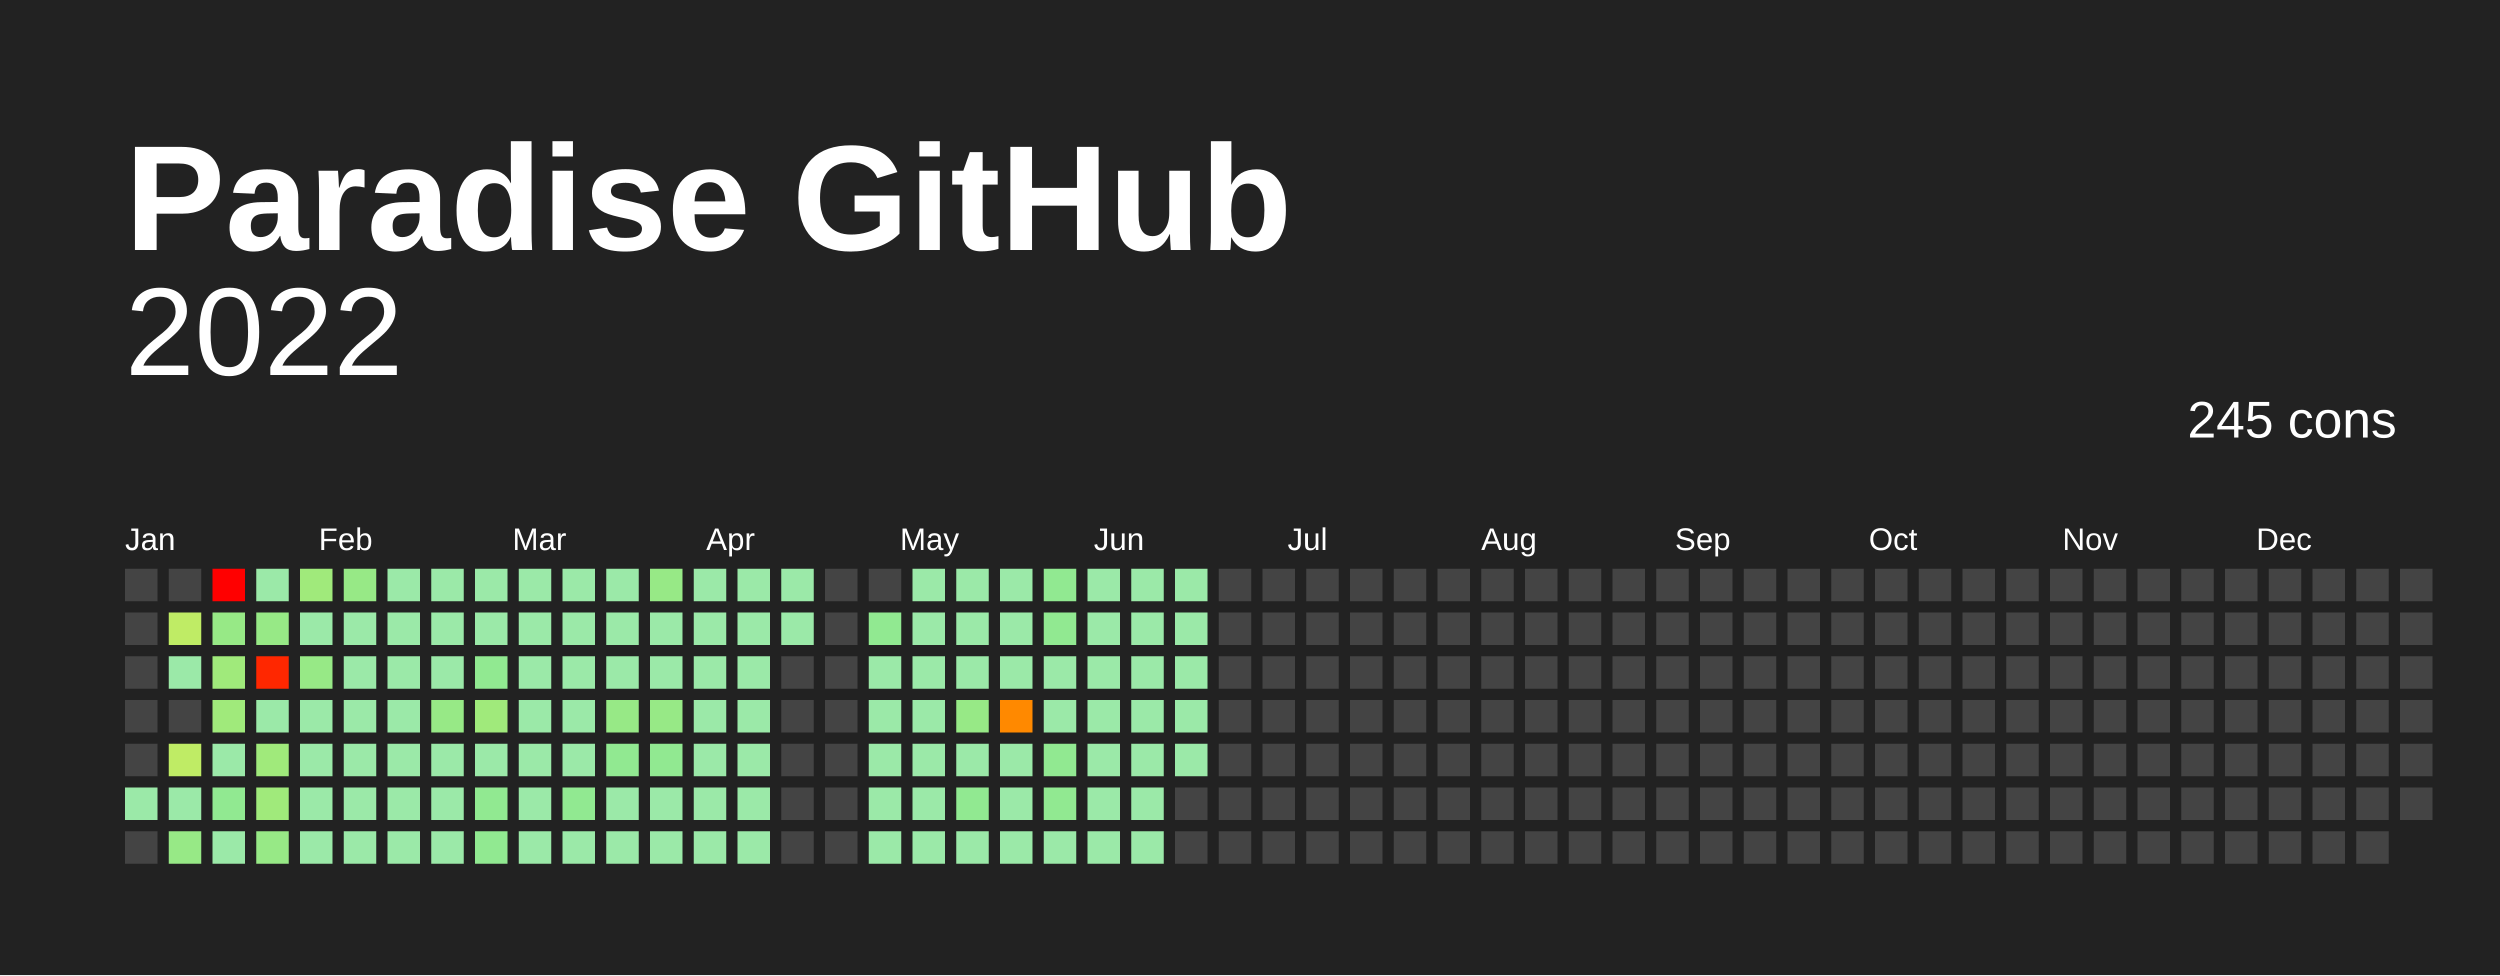
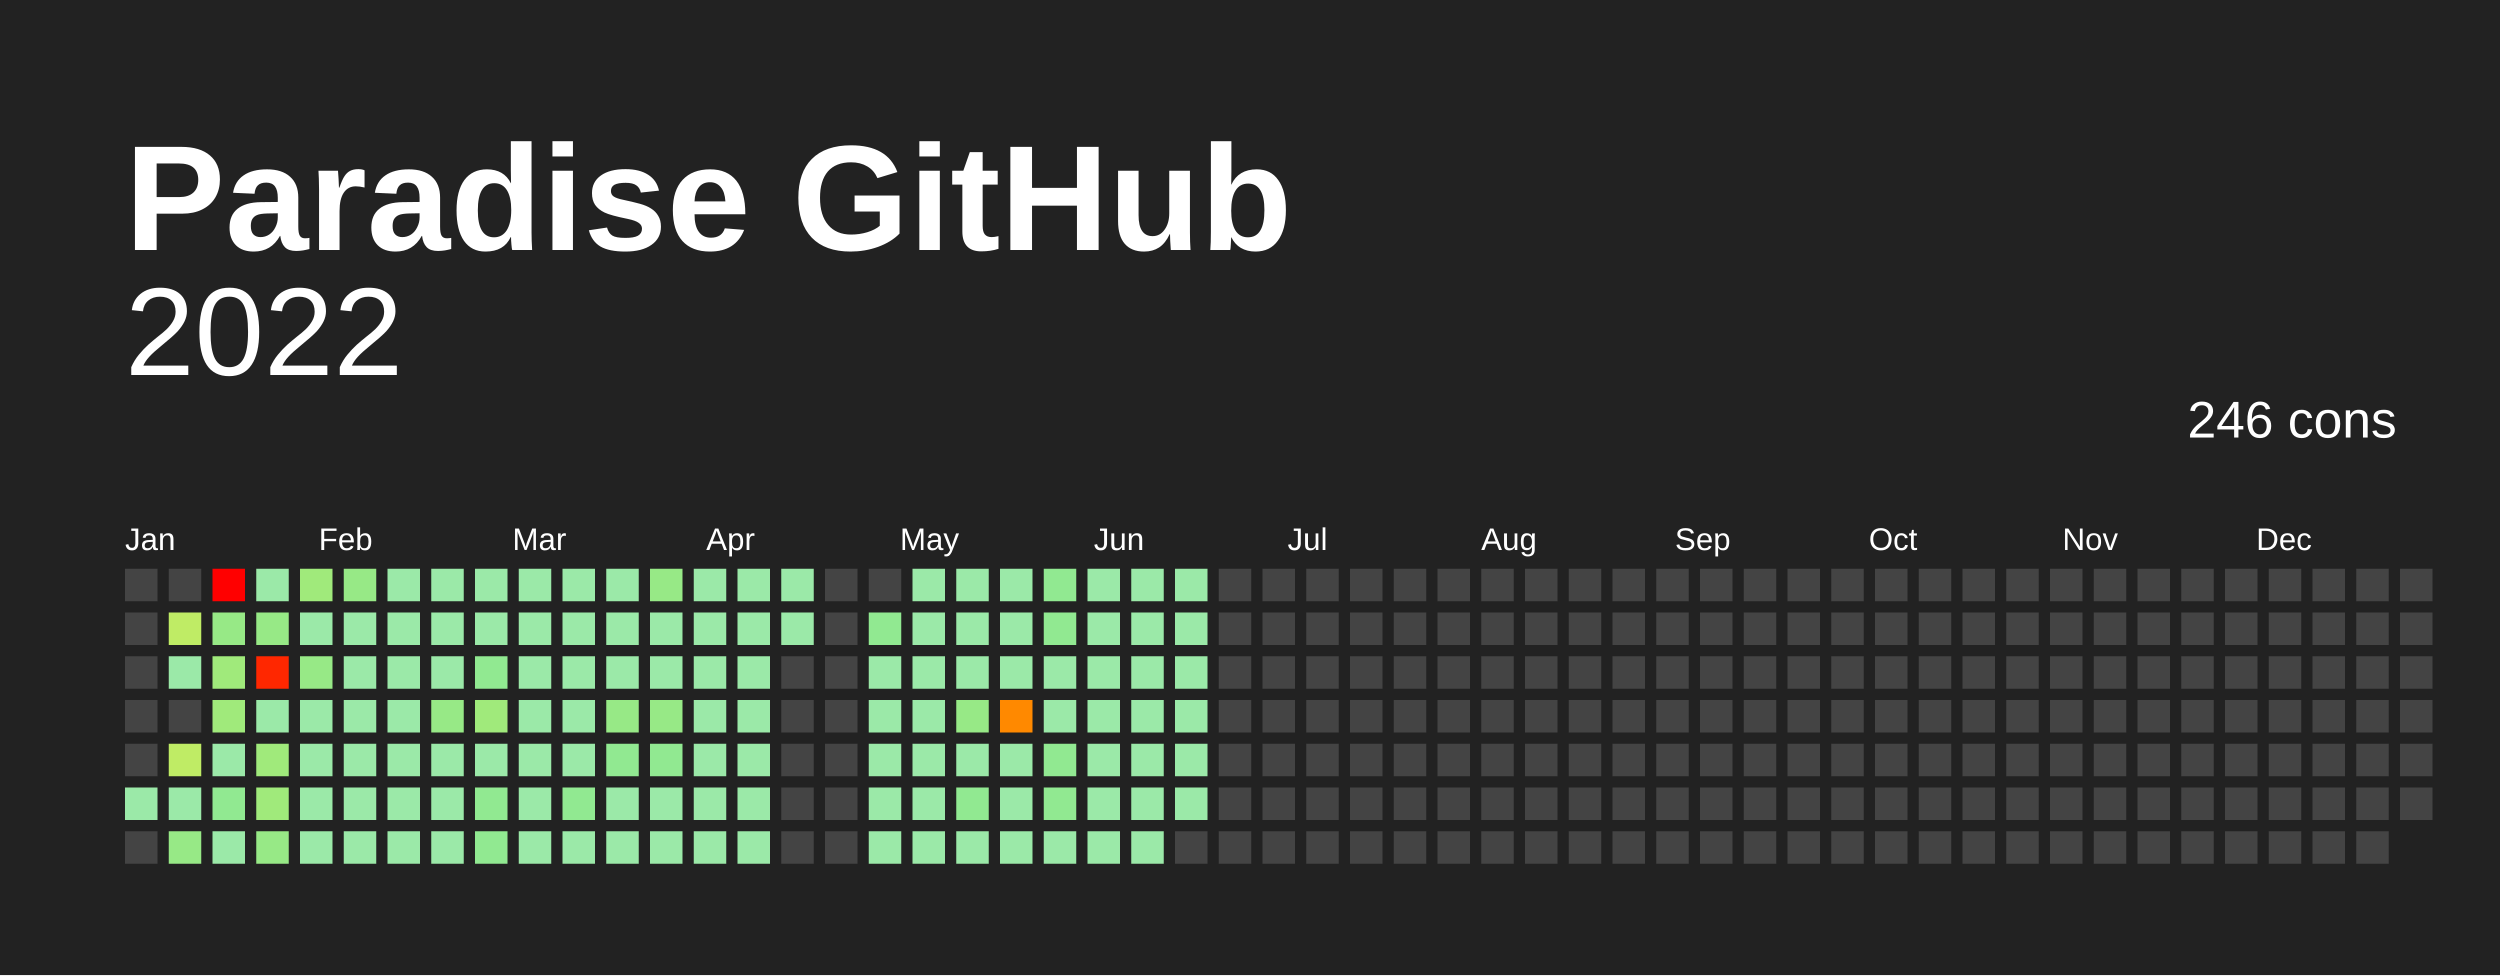
<svg xmlns="http://www.w3.org/2000/svg" baseProfile="full" height="78mm" version="1.1" viewBox="0,0,200,78" width="200mm">
  <defs />
  <rect fill="#222222" height="78" width="200" x="0" y="0" />
  <text fill="#FFFFFF" style="font-size:12px; font-family:Arial; font-weight:bold;" x="10" y="20">Paradise GitHub</text>
  <text alignment-baseline="hanging" fill="#FFFFFF" style="font-size:10.0px; font-family:Arial;" x="10" y="30">2022</text>
-   <text alignment-baseline="hanging" fill="#FFFFFF" style="font-size:4.125px; font-family:Arial;" x="175" y="35">245 cons</text>
+   <text alignment-baseline="hanging" fill="#FFFFFF" style="font-size:4.125px; font-family:Arial;" x="175" y="35">246 cons</text>
  <text fill="#FFFFFF" style="font-size:2.5px; font-family:Arial" x="10.0" y="44">Jan</text>
  <text fill="#FFFFFF" style="font-size:2.5px; font-family:Arial" x="25.5" y="44">Feb</text>
  <text fill="#FFFFFF" style="font-size:2.5px; font-family:Arial" x="41.0" y="44">Mar</text>
  <text fill="#FFFFFF" style="font-size:2.5px; font-family:Arial" x="56.5" y="44">Apr</text>
  <text fill="#FFFFFF" style="font-size:2.5px; font-family:Arial" x="72.0" y="44">May</text>
  <text fill="#FFFFFF" style="font-size:2.5px; font-family:Arial" x="87.5" y="44">Jun</text>
  <text fill="#FFFFFF" style="font-size:2.5px; font-family:Arial" x="103.0" y="44">Jul</text>
  <text fill="#FFFFFF" style="font-size:2.5px; font-family:Arial" x="118.5" y="44">Aug</text>
  <text fill="#FFFFFF" style="font-size:2.5px; font-family:Arial" x="134.0" y="44">Sep</text>
  <text fill="#FFFFFF" style="font-size:2.5px; font-family:Arial" x="149.5" y="44">Oct</text>
  <text fill="#FFFFFF" style="font-size:2.5px; font-family:Arial" x="165.0" y="44">Nov</text>
  <text fill="#FFFFFF" style="font-size:2.5px; font-family:Arial" x="180.5" y="44">Dec</text>
  <rect fill="#444444" height="2.6" width="2.6" x="10.0" y="45.5" />
  <rect fill="#444444" height="2.6" width="2.6" x="10.0" y="49.0" />
  <rect fill="#444444" height="2.6" width="2.6" x="10.0" y="52.5" />
  <rect fill="#444444" height="2.6" width="2.6" x="10.0" y="56.0" />
  <rect fill="#444444" height="2.6" width="2.6" x="10.0" y="59.5" />
  <rect fill="#9be9a8" height="2.6" width="2.6" x="10.0" y="63.0" />
  <rect fill="#444444" height="2.6" width="2.6" x="10.0" y="66.5" />
  <rect fill="#444444" height="2.6" width="2.6" x="13.5" y="45.5" />
  <rect fill="#bfec65" height="2.6" width="2.6" x="13.5" y="49.0" />
  <rect fill="#9be9a8" height="2.6" width="2.6" x="13.5" y="52.5" />
  <rect fill="#444444" height="2.6" width="2.6" x="13.5" y="56.0" />
  <rect fill="#bfec65" height="2.6" width="2.6" x="13.5" y="59.5" />
  <rect fill="#9be9a8" height="2.6" width="2.6" x="13.5" y="63.0" />
  <rect fill="#97e986" height="2.6" width="2.6" x="13.5" y="66.5" />
  <rect fill="red" height="2.6" width="2.6" x="17.0" y="45.5" />
  <rect fill="#97e986" height="2.6" width="2.6" x="17.0" y="49.0" />
  <rect fill="#a0ea7b" height="2.6" width="2.6" x="17.0" y="52.5" />
  <rect fill="#a0ea7b" height="2.6" width="2.6" x="17.0" y="56.0" />
  <rect fill="#9be9a8" height="2.6" width="2.6" x="17.0" y="59.5" />
  <rect fill="#91e991" height="2.6" width="2.6" x="17.0" y="63.0" />
  <rect fill="#9be9a8" height="2.6" width="2.6" x="17.0" y="66.5" />
  <rect fill="#9be9a8" height="2.6" width="2.6" x="20.5" y="45.5" />
  <rect fill="#97e986" height="2.6" width="2.6" x="20.5" y="49.0" />
  <rect fill="#ff2700" height="2.6" width="2.6" x="20.5" y="52.5" />
  <rect fill="#9be9a8" height="2.6" width="2.6" x="20.5" y="56.0" />
  <rect fill="#a0ea7b" height="2.6" width="2.6" x="20.5" y="59.5" />
  <rect fill="#a0ea7b" height="2.6" width="2.6" x="20.5" y="63.0" />
  <rect fill="#97e986" height="2.6" width="2.6" x="20.5" y="66.5" />
  <rect fill="#a0ea7b" height="2.6" width="2.6" x="24.0" y="45.5" />
  <rect fill="#9be9a8" height="2.6" width="2.6" x="24.0" y="49.0" />
  <rect fill="#97e986" height="2.6" width="2.6" x="24.0" y="52.5" />
  <rect fill="#9be9a8" height="2.6" width="2.6" x="24.0" y="56.0" />
  <rect fill="#9be9a8" height="2.6" width="2.6" x="24.0" y="59.5" />
  <rect fill="#9be9a8" height="2.6" width="2.6" x="24.0" y="63.0" />
  <rect fill="#9be9a8" height="2.6" width="2.6" x="24.0" y="66.5" />
  <rect fill="#97e986" height="2.6" width="2.6" x="27.5" y="45.5" />
  <rect fill="#9be9a8" height="2.6" width="2.6" x="27.5" y="49.0" />
  <rect fill="#9be9a8" height="2.6" width="2.6" x="27.5" y="52.5" />
  <rect fill="#9be9a8" height="2.6" width="2.6" x="27.5" y="56.0" />
  <rect fill="#9be9a8" height="2.6" width="2.6" x="27.5" y="59.5" />
  <rect fill="#9be9a8" height="2.6" width="2.6" x="27.5" y="63.0" />
  <rect fill="#9be9a8" height="2.6" width="2.6" x="27.5" y="66.5" />
  <rect fill="#9be9a8" height="2.6" width="2.6" x="31.0" y="45.5" />
  <rect fill="#9be9a8" height="2.6" width="2.6" x="31.0" y="49.0" />
  <rect fill="#9be9a8" height="2.6" width="2.6" x="31.0" y="52.5" />
  <rect fill="#9be9a8" height="2.6" width="2.6" x="31.0" y="56.0" />
  <rect fill="#9be9a8" height="2.6" width="2.6" x="31.0" y="59.5" />
  <rect fill="#9be9a8" height="2.6" width="2.6" x="31.0" y="63.0" />
  <rect fill="#9be9a8" height="2.6" width="2.6" x="31.0" y="66.5" />
  <rect fill="#9be9a8" height="2.6" width="2.6" x="34.5" y="45.5" />
  <rect fill="#9be9a8" height="2.6" width="2.6" x="34.5" y="49.0" />
  <rect fill="#9be9a8" height="2.6" width="2.6" x="34.5" y="52.5" />
  <rect fill="#97e986" height="2.6" width="2.6" x="34.5" y="56.0" />
  <rect fill="#9be9a8" height="2.6" width="2.6" x="34.5" y="59.5" />
  <rect fill="#9be9a8" height="2.6" width="2.6" x="34.5" y="63.0" />
  <rect fill="#9be9a8" height="2.6" width="2.6" x="34.5" y="66.5" />
  <rect fill="#9be9a8" height="2.6" width="2.6" x="38.0" y="45.5" />
  <rect fill="#9be9a8" height="2.6" width="2.6" x="38.0" y="49.0" />
  <rect fill="#91e991" height="2.6" width="2.6" x="38.0" y="52.5" />
  <rect fill="#a0ea7b" height="2.6" width="2.6" x="38.0" y="56.0" />
  <rect fill="#9be9a8" height="2.6" width="2.6" x="38.0" y="59.5" />
  <rect fill="#91e991" height="2.6" width="2.6" x="38.0" y="63.0" />
  <rect fill="#91e991" height="2.6" width="2.6" x="38.0" y="66.5" />
  <rect fill="#9be9a8" height="2.6" width="2.6" x="41.5" y="45.5" />
  <rect fill="#9be9a8" height="2.6" width="2.6" x="41.5" y="49.0" />
  <rect fill="#9be9a8" height="2.6" width="2.6" x="41.5" y="52.5" />
  <rect fill="#9be9a8" height="2.6" width="2.6" x="41.5" y="56.0" />
  <rect fill="#9be9a8" height="2.6" width="2.6" x="41.5" y="59.5" />
  <rect fill="#9be9a8" height="2.6" width="2.6" x="41.5" y="63.0" />
  <rect fill="#9be9a8" height="2.6" width="2.6" x="41.5" y="66.5" />
  <rect fill="#9be9a8" height="2.6" width="2.6" x="45.0" y="45.5" />
  <rect fill="#9be9a8" height="2.6" width="2.6" x="45.0" y="49.0" />
  <rect fill="#9be9a8" height="2.6" width="2.6" x="45.0" y="52.5" />
  <rect fill="#9be9a8" height="2.6" width="2.6" x="45.0" y="56.0" />
  <rect fill="#9be9a8" height="2.6" width="2.6" x="45.0" y="59.5" />
  <rect fill="#91e991" height="2.6" width="2.6" x="45.0" y="63.0" />
  <rect fill="#9be9a8" height="2.6" width="2.6" x="45.0" y="66.5" />
  <rect fill="#9be9a8" height="2.6" width="2.6" x="48.5" y="45.5" />
  <rect fill="#9be9a8" height="2.6" width="2.6" x="48.5" y="49.0" />
  <rect fill="#9be9a8" height="2.6" width="2.6" x="48.5" y="52.5" />
  <rect fill="#97e986" height="2.6" width="2.6" x="48.5" y="56.0" />
  <rect fill="#91e991" height="2.6" width="2.6" x="48.5" y="59.5" />
  <rect fill="#9be9a8" height="2.6" width="2.6" x="48.5" y="63.0" />
  <rect fill="#9be9a8" height="2.6" width="2.6" x="48.5" y="66.5" />
  <rect fill="#97e986" height="2.6" width="2.6" x="52.0" y="45.5" />
  <rect fill="#9be9a8" height="2.6" width="2.6" x="52.0" y="49.0" />
  <rect fill="#9be9a8" height="2.6" width="2.6" x="52.0" y="52.5" />
  <rect fill="#97e986" height="2.6" width="2.6" x="52.0" y="56.0" />
  <rect fill="#91e991" height="2.6" width="2.6" x="52.0" y="59.5" />
  <rect fill="#9be9a8" height="2.6" width="2.6" x="52.0" y="63.0" />
  <rect fill="#9be9a8" height="2.6" width="2.6" x="52.0" y="66.5" />
  <rect fill="#9be9a8" height="2.6" width="2.6" x="55.5" y="45.5" />
  <rect fill="#9be9a8" height="2.6" width="2.6" x="55.5" y="49.0" />
  <rect fill="#9be9a8" height="2.6" width="2.6" x="55.5" y="52.5" />
  <rect fill="#9be9a8" height="2.6" width="2.6" x="55.5" y="56.0" />
  <rect fill="#9be9a8" height="2.6" width="2.6" x="55.5" y="59.5" />
  <rect fill="#9be9a8" height="2.6" width="2.6" x="55.5" y="63.0" />
  <rect fill="#9be9a8" height="2.6" width="2.6" x="55.5" y="66.5" />
  <rect fill="#9be9a8" height="2.6" width="2.6" x="59.0" y="45.5" />
  <rect fill="#9be9a8" height="2.6" width="2.6" x="59.0" y="49.0" />
  <rect fill="#9be9a8" height="2.6" width="2.6" x="59.0" y="52.5" />
  <rect fill="#9be9a8" height="2.6" width="2.6" x="59.0" y="56.0" />
  <rect fill="#9be9a8" height="2.6" width="2.6" x="59.0" y="59.5" />
  <rect fill="#9be9a8" height="2.6" width="2.6" x="59.0" y="63.0" />
  <rect fill="#9be9a8" height="2.6" width="2.6" x="59.0" y="66.5" />
  <rect fill="#9be9a8" height="2.6" width="2.6" x="62.5" y="45.5" />
  <rect fill="#9be9a8" height="2.6" width="2.6" x="62.5" y="49.0" />
  <rect fill="#444444" height="2.6" width="2.6" x="62.5" y="52.5" />
  <rect fill="#444444" height="2.6" width="2.6" x="62.5" y="56.0" />
  <rect fill="#444444" height="2.6" width="2.6" x="62.5" y="59.5" />
  <rect fill="#444444" height="2.6" width="2.6" x="62.5" y="63.0" />
  <rect fill="#444444" height="2.6" width="2.6" x="62.5" y="66.5" />
  <rect fill="#444444" height="2.6" width="2.6" x="66.0" y="45.5" />
  <rect fill="#444444" height="2.6" width="2.6" x="66.0" y="49.0" />
  <rect fill="#444444" height="2.6" width="2.6" x="66.0" y="52.5" />
  <rect fill="#444444" height="2.6" width="2.6" x="66.0" y="56.0" />
  <rect fill="#444444" height="2.6" width="2.6" x="66.0" y="59.5" />
  <rect fill="#444444" height="2.6" width="2.6" x="66.0" y="63.0" />
  <rect fill="#444444" height="2.6" width="2.6" x="66.0" y="66.5" />
  <rect fill="#444444" height="2.6" width="2.6" x="69.5" y="45.5" />
  <rect fill="#91e991" height="2.6" width="2.6" x="69.5" y="49.0" />
  <rect fill="#9be9a8" height="2.6" width="2.6" x="69.5" y="52.5" />
  <rect fill="#9be9a8" height="2.6" width="2.6" x="69.5" y="56.0" />
  <rect fill="#9be9a8" height="2.6" width="2.6" x="69.5" y="59.5" />
  <rect fill="#9be9a8" height="2.6" width="2.6" x="69.5" y="63.0" />
  <rect fill="#9be9a8" height="2.6" width="2.6" x="69.5" y="66.5" />
  <rect fill="#9be9a8" height="2.6" width="2.6" x="73.0" y="45.5" />
  <rect fill="#9be9a8" height="2.6" width="2.6" x="73.0" y="49.0" />
  <rect fill="#9be9a8" height="2.6" width="2.6" x="73.0" y="52.5" />
  <rect fill="#9be9a8" height="2.6" width="2.6" x="73.0" y="56.0" />
  <rect fill="#9be9a8" height="2.6" width="2.6" x="73.0" y="59.5" />
  <rect fill="#9be9a8" height="2.6" width="2.6" x="73.0" y="63.0" />
  <rect fill="#9be9a8" height="2.6" width="2.6" x="73.0" y="66.5" />
  <rect fill="#9be9a8" height="2.6" width="2.6" x="76.5" y="45.5" />
  <rect fill="#9be9a8" height="2.6" width="2.6" x="76.5" y="49.0" />
  <rect fill="#9be9a8" height="2.6" width="2.6" x="76.5" y="52.5" />
  <rect fill="#97e986" height="2.6" width="2.6" x="76.5" y="56.0" />
  <rect fill="#9be9a8" height="2.6" width="2.6" x="76.5" y="59.5" />
  <rect fill="#91e991" height="2.6" width="2.6" x="76.5" y="63.0" />
  <rect fill="#9be9a8" height="2.6" width="2.6" x="76.5" y="66.5" />
  <rect fill="#9be9a8" height="2.6" width="2.6" x="80.0" y="45.5" />
  <rect fill="#9be9a8" height="2.6" width="2.6" x="80.0" y="49.0" />
  <rect fill="#9be9a8" height="2.6" width="2.6" x="80.0" y="52.5" />
  <rect fill="#ff8900" height="2.6" width="2.6" x="80.0" y="56.0" />
  <rect fill="#9be9a8" height="2.6" width="2.6" x="80.0" y="59.5" />
  <rect fill="#9be9a8" height="2.6" width="2.6" x="80.0" y="63.0" />
  <rect fill="#9be9a8" height="2.6" width="2.6" x="80.0" y="66.5" />
  <rect fill="#91e991" height="2.6" width="2.6" x="83.5" y="45.5" />
  <rect fill="#91e991" height="2.6" width="2.6" x="83.5" y="49.0" />
  <rect fill="#9be9a8" height="2.6" width="2.6" x="83.5" y="52.5" />
  <rect fill="#9be9a8" height="2.6" width="2.6" x="83.5" y="56.0" />
  <rect fill="#91e991" height="2.6" width="2.6" x="83.5" y="59.5" />
  <rect fill="#91e991" height="2.6" width="2.6" x="83.5" y="63.0" />
  <rect fill="#9be9a8" height="2.6" width="2.6" x="83.5" y="66.5" />
  <rect fill="#9be9a8" height="2.6" width="2.6" x="87.0" y="45.5" />
  <rect fill="#9be9a8" height="2.6" width="2.6" x="87.0" y="49.0" />
  <rect fill="#9be9a8" height="2.6" width="2.6" x="87.0" y="52.5" />
  <rect fill="#9be9a8" height="2.6" width="2.6" x="87.0" y="56.0" />
  <rect fill="#9be9a8" height="2.6" width="2.6" x="87.0" y="59.5" />
  <rect fill="#9be9a8" height="2.6" width="2.6" x="87.0" y="63.0" />
  <rect fill="#9be9a8" height="2.6" width="2.6" x="87.0" y="66.5" />
  <rect fill="#9be9a8" height="2.6" width="2.6" x="90.5" y="45.5" />
  <rect fill="#9be9a8" height="2.6" width="2.6" x="90.5" y="49.0" />
  <rect fill="#9be9a8" height="2.6" width="2.6" x="90.5" y="52.5" />
  <rect fill="#9be9a8" height="2.6" width="2.6" x="90.5" y="56.0" />
  <rect fill="#9be9a8" height="2.6" width="2.6" x="90.5" y="59.5" />
  <rect fill="#9be9a8" height="2.6" width="2.6" x="90.5" y="63.0" />
  <rect fill="#9be9a8" height="2.6" width="2.6" x="90.5" y="66.5" />
  <rect fill="#9be9a8" height="2.6" width="2.6" x="94.0" y="45.5" />
  <rect fill="#9be9a8" height="2.6" width="2.6" x="94.0" y="49.0" />
  <rect fill="#9be9a8" height="2.6" width="2.6" x="94.0" y="52.5" />
  <rect fill="#9be9a8" height="2.6" width="2.6" x="94.0" y="56.0" />
  <rect fill="#9be9a8" height="2.6" width="2.6" x="94.0" y="59.5" />
-   <rect fill="#444444" height="2.6" width="2.6" x="94.0" y="63.0" />
+   <rect fill="#9be9a8" height="2.6" width="2.6" x="94.0" y="63.0" />
  <rect fill="#444444" height="2.6" width="2.6" x="94.0" y="66.5" />
  <rect fill="#444444" height="2.6" width="2.6" x="97.5" y="45.5" />
  <rect fill="#444444" height="2.6" width="2.6" x="97.5" y="49.0" />
  <rect fill="#444444" height="2.6" width="2.6" x="97.5" y="52.5" />
  <rect fill="#444444" height="2.6" width="2.6" x="97.5" y="56.0" />
  <rect fill="#444444" height="2.6" width="2.6" x="97.5" y="59.5" />
  <rect fill="#444444" height="2.6" width="2.6" x="97.5" y="63.0" />
  <rect fill="#444444" height="2.6" width="2.6" x="97.5" y="66.5" />
  <rect fill="#444444" height="2.6" width="2.6" x="101.0" y="45.5" />
  <rect fill="#444444" height="2.6" width="2.6" x="101.0" y="49.0" />
  <rect fill="#444444" height="2.6" width="2.6" x="101.0" y="52.5" />
  <rect fill="#444444" height="2.6" width="2.6" x="101.0" y="56.0" />
  <rect fill="#444444" height="2.6" width="2.6" x="101.0" y="59.5" />
  <rect fill="#444444" height="2.6" width="2.6" x="101.0" y="63.0" />
  <rect fill="#444444" height="2.6" width="2.6" x="101.0" y="66.5" />
  <rect fill="#444444" height="2.6" width="2.6" x="104.5" y="45.5" />
  <rect fill="#444444" height="2.6" width="2.6" x="104.5" y="49.0" />
  <rect fill="#444444" height="2.6" width="2.6" x="104.5" y="52.5" />
  <rect fill="#444444" height="2.6" width="2.6" x="104.5" y="56.0" />
  <rect fill="#444444" height="2.6" width="2.6" x="104.5" y="59.5" />
  <rect fill="#444444" height="2.6" width="2.6" x="104.5" y="63.0" />
  <rect fill="#444444" height="2.6" width="2.6" x="104.5" y="66.5" />
  <rect fill="#444444" height="2.6" width="2.6" x="108.0" y="45.5" />
  <rect fill="#444444" height="2.6" width="2.6" x="108.0" y="49.0" />
  <rect fill="#444444" height="2.6" width="2.6" x="108.0" y="52.5" />
  <rect fill="#444444" height="2.6" width="2.6" x="108.0" y="56.0" />
  <rect fill="#444444" height="2.6" width="2.6" x="108.0" y="59.5" />
  <rect fill="#444444" height="2.6" width="2.6" x="108.0" y="63.0" />
  <rect fill="#444444" height="2.6" width="2.6" x="108.0" y="66.5" />
  <rect fill="#444444" height="2.6" width="2.6" x="111.5" y="45.5" />
  <rect fill="#444444" height="2.6" width="2.6" x="111.5" y="49.0" />
  <rect fill="#444444" height="2.6" width="2.6" x="111.5" y="52.5" />
  <rect fill="#444444" height="2.6" width="2.6" x="111.5" y="56.0" />
  <rect fill="#444444" height="2.6" width="2.6" x="111.5" y="59.5" />
  <rect fill="#444444" height="2.6" width="2.6" x="111.5" y="63.0" />
  <rect fill="#444444" height="2.6" width="2.6" x="111.5" y="66.5" />
  <rect fill="#444444" height="2.6" width="2.6" x="115.0" y="45.5" />
  <rect fill="#444444" height="2.6" width="2.6" x="115.0" y="49.0" />
  <rect fill="#444444" height="2.6" width="2.6" x="115.0" y="52.5" />
  <rect fill="#444444" height="2.6" width="2.6" x="115.0" y="56.0" />
  <rect fill="#444444" height="2.6" width="2.6" x="115.0" y="59.5" />
  <rect fill="#444444" height="2.6" width="2.6" x="115.0" y="63.0" />
  <rect fill="#444444" height="2.6" width="2.6" x="115.0" y="66.5" />
  <rect fill="#444444" height="2.6" width="2.6" x="118.5" y="45.5" />
  <rect fill="#444444" height="2.6" width="2.6" x="118.5" y="49.0" />
  <rect fill="#444444" height="2.6" width="2.6" x="118.5" y="52.5" />
  <rect fill="#444444" height="2.6" width="2.6" x="118.5" y="56.0" />
  <rect fill="#444444" height="2.6" width="2.6" x="118.5" y="59.5" />
  <rect fill="#444444" height="2.6" width="2.6" x="118.5" y="63.0" />
  <rect fill="#444444" height="2.6" width="2.6" x="118.5" y="66.5" />
  <rect fill="#444444" height="2.6" width="2.6" x="122.0" y="45.5" />
  <rect fill="#444444" height="2.6" width="2.6" x="122.0" y="49.0" />
  <rect fill="#444444" height="2.6" width="2.6" x="122.0" y="52.5" />
  <rect fill="#444444" height="2.6" width="2.6" x="122.0" y="56.0" />
  <rect fill="#444444" height="2.6" width="2.6" x="122.0" y="59.5" />
  <rect fill="#444444" height="2.6" width="2.6" x="122.0" y="63.0" />
  <rect fill="#444444" height="2.6" width="2.6" x="122.0" y="66.5" />
  <rect fill="#444444" height="2.6" width="2.6" x="125.5" y="45.5" />
  <rect fill="#444444" height="2.6" width="2.6" x="125.5" y="49.0" />
  <rect fill="#444444" height="2.6" width="2.6" x="125.5" y="52.5" />
  <rect fill="#444444" height="2.6" width="2.6" x="125.5" y="56.0" />
  <rect fill="#444444" height="2.6" width="2.6" x="125.5" y="59.5" />
  <rect fill="#444444" height="2.6" width="2.6" x="125.5" y="63.0" />
  <rect fill="#444444" height="2.6" width="2.6" x="125.5" y="66.5" />
  <rect fill="#444444" height="2.6" width="2.6" x="129.0" y="45.5" />
  <rect fill="#444444" height="2.6" width="2.6" x="129.0" y="49.0" />
  <rect fill="#444444" height="2.6" width="2.6" x="129.0" y="52.5" />
  <rect fill="#444444" height="2.6" width="2.6" x="129.0" y="56.0" />
  <rect fill="#444444" height="2.6" width="2.6" x="129.0" y="59.5" />
  <rect fill="#444444" height="2.6" width="2.6" x="129.0" y="63.0" />
  <rect fill="#444444" height="2.6" width="2.6" x="129.0" y="66.5" />
  <rect fill="#444444" height="2.6" width="2.6" x="132.5" y="45.5" />
  <rect fill="#444444" height="2.6" width="2.6" x="132.5" y="49.0" />
  <rect fill="#444444" height="2.6" width="2.6" x="132.5" y="52.5" />
  <rect fill="#444444" height="2.6" width="2.6" x="132.5" y="56.0" />
  <rect fill="#444444" height="2.6" width="2.6" x="132.5" y="59.5" />
  <rect fill="#444444" height="2.6" width="2.6" x="132.5" y="63.0" />
  <rect fill="#444444" height="2.6" width="2.6" x="132.5" y="66.5" />
  <rect fill="#444444" height="2.6" width="2.6" x="136.0" y="45.5" />
  <rect fill="#444444" height="2.6" width="2.6" x="136.0" y="49.0" />
  <rect fill="#444444" height="2.6" width="2.6" x="136.0" y="52.5" />
  <rect fill="#444444" height="2.6" width="2.6" x="136.0" y="56.0" />
  <rect fill="#444444" height="2.6" width="2.6" x="136.0" y="59.5" />
  <rect fill="#444444" height="2.6" width="2.6" x="136.0" y="63.0" />
  <rect fill="#444444" height="2.6" width="2.6" x="136.0" y="66.5" />
  <rect fill="#444444" height="2.6" width="2.6" x="139.5" y="45.5" />
  <rect fill="#444444" height="2.6" width="2.6" x="139.5" y="49.0" />
  <rect fill="#444444" height="2.6" width="2.6" x="139.5" y="52.5" />
  <rect fill="#444444" height="2.6" width="2.6" x="139.5" y="56.0" />
  <rect fill="#444444" height="2.6" width="2.6" x="139.5" y="59.5" />
  <rect fill="#444444" height="2.6" width="2.6" x="139.5" y="63.0" />
  <rect fill="#444444" height="2.6" width="2.6" x="139.5" y="66.5" />
  <rect fill="#444444" height="2.6" width="2.6" x="143.0" y="45.5" />
  <rect fill="#444444" height="2.6" width="2.6" x="143.0" y="49.0" />
  <rect fill="#444444" height="2.6" width="2.6" x="143.0" y="52.5" />
  <rect fill="#444444" height="2.6" width="2.6" x="143.0" y="56.0" />
  <rect fill="#444444" height="2.6" width="2.6" x="143.0" y="59.5" />
  <rect fill="#444444" height="2.6" width="2.6" x="143.0" y="63.0" />
  <rect fill="#444444" height="2.6" width="2.6" x="143.0" y="66.5" />
  <rect fill="#444444" height="2.6" width="2.6" x="146.5" y="45.5" />
  <rect fill="#444444" height="2.6" width="2.6" x="146.5" y="49.0" />
  <rect fill="#444444" height="2.6" width="2.6" x="146.5" y="52.5" />
  <rect fill="#444444" height="2.6" width="2.6" x="146.5" y="56.0" />
  <rect fill="#444444" height="2.6" width="2.6" x="146.5" y="59.5" />
  <rect fill="#444444" height="2.6" width="2.6" x="146.5" y="63.0" />
  <rect fill="#444444" height="2.6" width="2.6" x="146.5" y="66.5" />
  <rect fill="#444444" height="2.6" width="2.6" x="150.0" y="45.5" />
  <rect fill="#444444" height="2.6" width="2.6" x="150.0" y="49.0" />
  <rect fill="#444444" height="2.6" width="2.6" x="150.0" y="52.5" />
  <rect fill="#444444" height="2.6" width="2.6" x="150.0" y="56.0" />
  <rect fill="#444444" height="2.6" width="2.6" x="150.0" y="59.5" />
  <rect fill="#444444" height="2.6" width="2.6" x="150.0" y="63.0" />
  <rect fill="#444444" height="2.6" width="2.6" x="150.0" y="66.5" />
  <rect fill="#444444" height="2.6" width="2.6" x="153.5" y="45.5" />
  <rect fill="#444444" height="2.6" width="2.6" x="153.5" y="49.0" />
  <rect fill="#444444" height="2.6" width="2.6" x="153.5" y="52.5" />
  <rect fill="#444444" height="2.6" width="2.6" x="153.5" y="56.0" />
  <rect fill="#444444" height="2.6" width="2.6" x="153.5" y="59.5" />
  <rect fill="#444444" height="2.6" width="2.6" x="153.5" y="63.0" />
  <rect fill="#444444" height="2.6" width="2.6" x="153.5" y="66.5" />
  <rect fill="#444444" height="2.6" width="2.6" x="157.0" y="45.5" />
  <rect fill="#444444" height="2.6" width="2.6" x="157.0" y="49.0" />
  <rect fill="#444444" height="2.6" width="2.6" x="157.0" y="52.5" />
  <rect fill="#444444" height="2.6" width="2.6" x="157.0" y="56.0" />
  <rect fill="#444444" height="2.6" width="2.6" x="157.0" y="59.5" />
  <rect fill="#444444" height="2.6" width="2.6" x="157.0" y="63.0" />
  <rect fill="#444444" height="2.6" width="2.6" x="157.0" y="66.5" />
  <rect fill="#444444" height="2.6" width="2.6" x="160.5" y="45.5" />
  <rect fill="#444444" height="2.6" width="2.6" x="160.5" y="49.0" />
  <rect fill="#444444" height="2.6" width="2.6" x="160.5" y="52.5" />
  <rect fill="#444444" height="2.6" width="2.6" x="160.5" y="56.0" />
  <rect fill="#444444" height="2.6" width="2.6" x="160.5" y="59.5" />
  <rect fill="#444444" height="2.6" width="2.6" x="160.5" y="63.0" />
  <rect fill="#444444" height="2.6" width="2.6" x="160.5" y="66.5" />
  <rect fill="#444444" height="2.6" width="2.6" x="164.0" y="45.5" />
  <rect fill="#444444" height="2.6" width="2.6" x="164.0" y="49.0" />
  <rect fill="#444444" height="2.6" width="2.6" x="164.0" y="52.5" />
  <rect fill="#444444" height="2.6" width="2.6" x="164.0" y="56.0" />
  <rect fill="#444444" height="2.6" width="2.6" x="164.0" y="59.5" />
  <rect fill="#444444" height="2.6" width="2.6" x="164.0" y="63.0" />
  <rect fill="#444444" height="2.6" width="2.6" x="164.0" y="66.5" />
  <rect fill="#444444" height="2.6" width="2.6" x="167.5" y="45.5" />
  <rect fill="#444444" height="2.6" width="2.6" x="167.5" y="49.0" />
  <rect fill="#444444" height="2.6" width="2.6" x="167.5" y="52.5" />
  <rect fill="#444444" height="2.6" width="2.6" x="167.5" y="56.0" />
  <rect fill="#444444" height="2.6" width="2.6" x="167.5" y="59.5" />
  <rect fill="#444444" height="2.6" width="2.6" x="167.5" y="63.0" />
  <rect fill="#444444" height="2.6" width="2.6" x="167.5" y="66.5" />
  <rect fill="#444444" height="2.6" width="2.6" x="171.0" y="45.5" />
  <rect fill="#444444" height="2.6" width="2.6" x="171.0" y="49.0" />
  <rect fill="#444444" height="2.6" width="2.6" x="171.0" y="52.5" />
  <rect fill="#444444" height="2.6" width="2.6" x="171.0" y="56.0" />
  <rect fill="#444444" height="2.6" width="2.6" x="171.0" y="59.5" />
  <rect fill="#444444" height="2.6" width="2.6" x="171.0" y="63.0" />
  <rect fill="#444444" height="2.6" width="2.6" x="171.0" y="66.5" />
  <rect fill="#444444" height="2.6" width="2.6" x="174.5" y="45.5" />
  <rect fill="#444444" height="2.6" width="2.6" x="174.5" y="49.0" />
  <rect fill="#444444" height="2.6" width="2.6" x="174.5" y="52.5" />
  <rect fill="#444444" height="2.6" width="2.6" x="174.5" y="56.0" />
  <rect fill="#444444" height="2.6" width="2.6" x="174.5" y="59.5" />
  <rect fill="#444444" height="2.6" width="2.6" x="174.5" y="63.0" />
  <rect fill="#444444" height="2.6" width="2.6" x="174.5" y="66.5" />
  <rect fill="#444444" height="2.6" width="2.6" x="178.0" y="45.5" />
  <rect fill="#444444" height="2.6" width="2.6" x="178.0" y="49.0" />
  <rect fill="#444444" height="2.6" width="2.6" x="178.0" y="52.5" />
  <rect fill="#444444" height="2.6" width="2.6" x="178.0" y="56.0" />
  <rect fill="#444444" height="2.6" width="2.6" x="178.0" y="59.5" />
  <rect fill="#444444" height="2.6" width="2.6" x="178.0" y="63.0" />
  <rect fill="#444444" height="2.6" width="2.6" x="178.0" y="66.5" />
  <rect fill="#444444" height="2.6" width="2.6" x="181.5" y="45.5" />
  <rect fill="#444444" height="2.6" width="2.6" x="181.5" y="49.0" />
  <rect fill="#444444" height="2.6" width="2.6" x="181.5" y="52.5" />
  <rect fill="#444444" height="2.6" width="2.6" x="181.5" y="56.0" />
  <rect fill="#444444" height="2.6" width="2.6" x="181.5" y="59.5" />
  <rect fill="#444444" height="2.6" width="2.6" x="181.5" y="63.0" />
  <rect fill="#444444" height="2.6" width="2.6" x="181.5" y="66.5" />
  <rect fill="#444444" height="2.6" width="2.6" x="185.0" y="45.5" />
  <rect fill="#444444" height="2.6" width="2.6" x="185.0" y="49.0" />
  <rect fill="#444444" height="2.6" width="2.6" x="185.0" y="52.5" />
  <rect fill="#444444" height="2.6" width="2.6" x="185.0" y="56.0" />
  <rect fill="#444444" height="2.6" width="2.6" x="185.0" y="59.5" />
  <rect fill="#444444" height="2.6" width="2.6" x="185.0" y="63.0" />
  <rect fill="#444444" height="2.6" width="2.6" x="185.0" y="66.5" />
  <rect fill="#444444" height="2.6" width="2.6" x="188.5" y="45.5" />
  <rect fill="#444444" height="2.6" width="2.6" x="188.5" y="49.0" />
  <rect fill="#444444" height="2.6" width="2.6" x="188.5" y="52.5" />
  <rect fill="#444444" height="2.6" width="2.6" x="188.5" y="56.0" />
  <rect fill="#444444" height="2.6" width="2.6" x="188.5" y="59.5" />
  <rect fill="#444444" height="2.6" width="2.6" x="188.5" y="63.0" />
  <rect fill="#444444" height="2.6" width="2.6" x="188.5" y="66.5" />
  <rect fill="#444444" height="2.6" width="2.6" x="192.0" y="45.5" />
  <rect fill="#444444" height="2.6" width="2.6" x="192.0" y="49.0" />
  <rect fill="#444444" height="2.6" width="2.6" x="192.0" y="52.5" />
  <rect fill="#444444" height="2.6" width="2.6" x="192.0" y="56.0" />
  <rect fill="#444444" height="2.6" width="2.6" x="192.0" y="59.5" />
  <rect fill="#444444" height="2.6" width="2.6" x="192.0" y="63.0" />
</svg>
